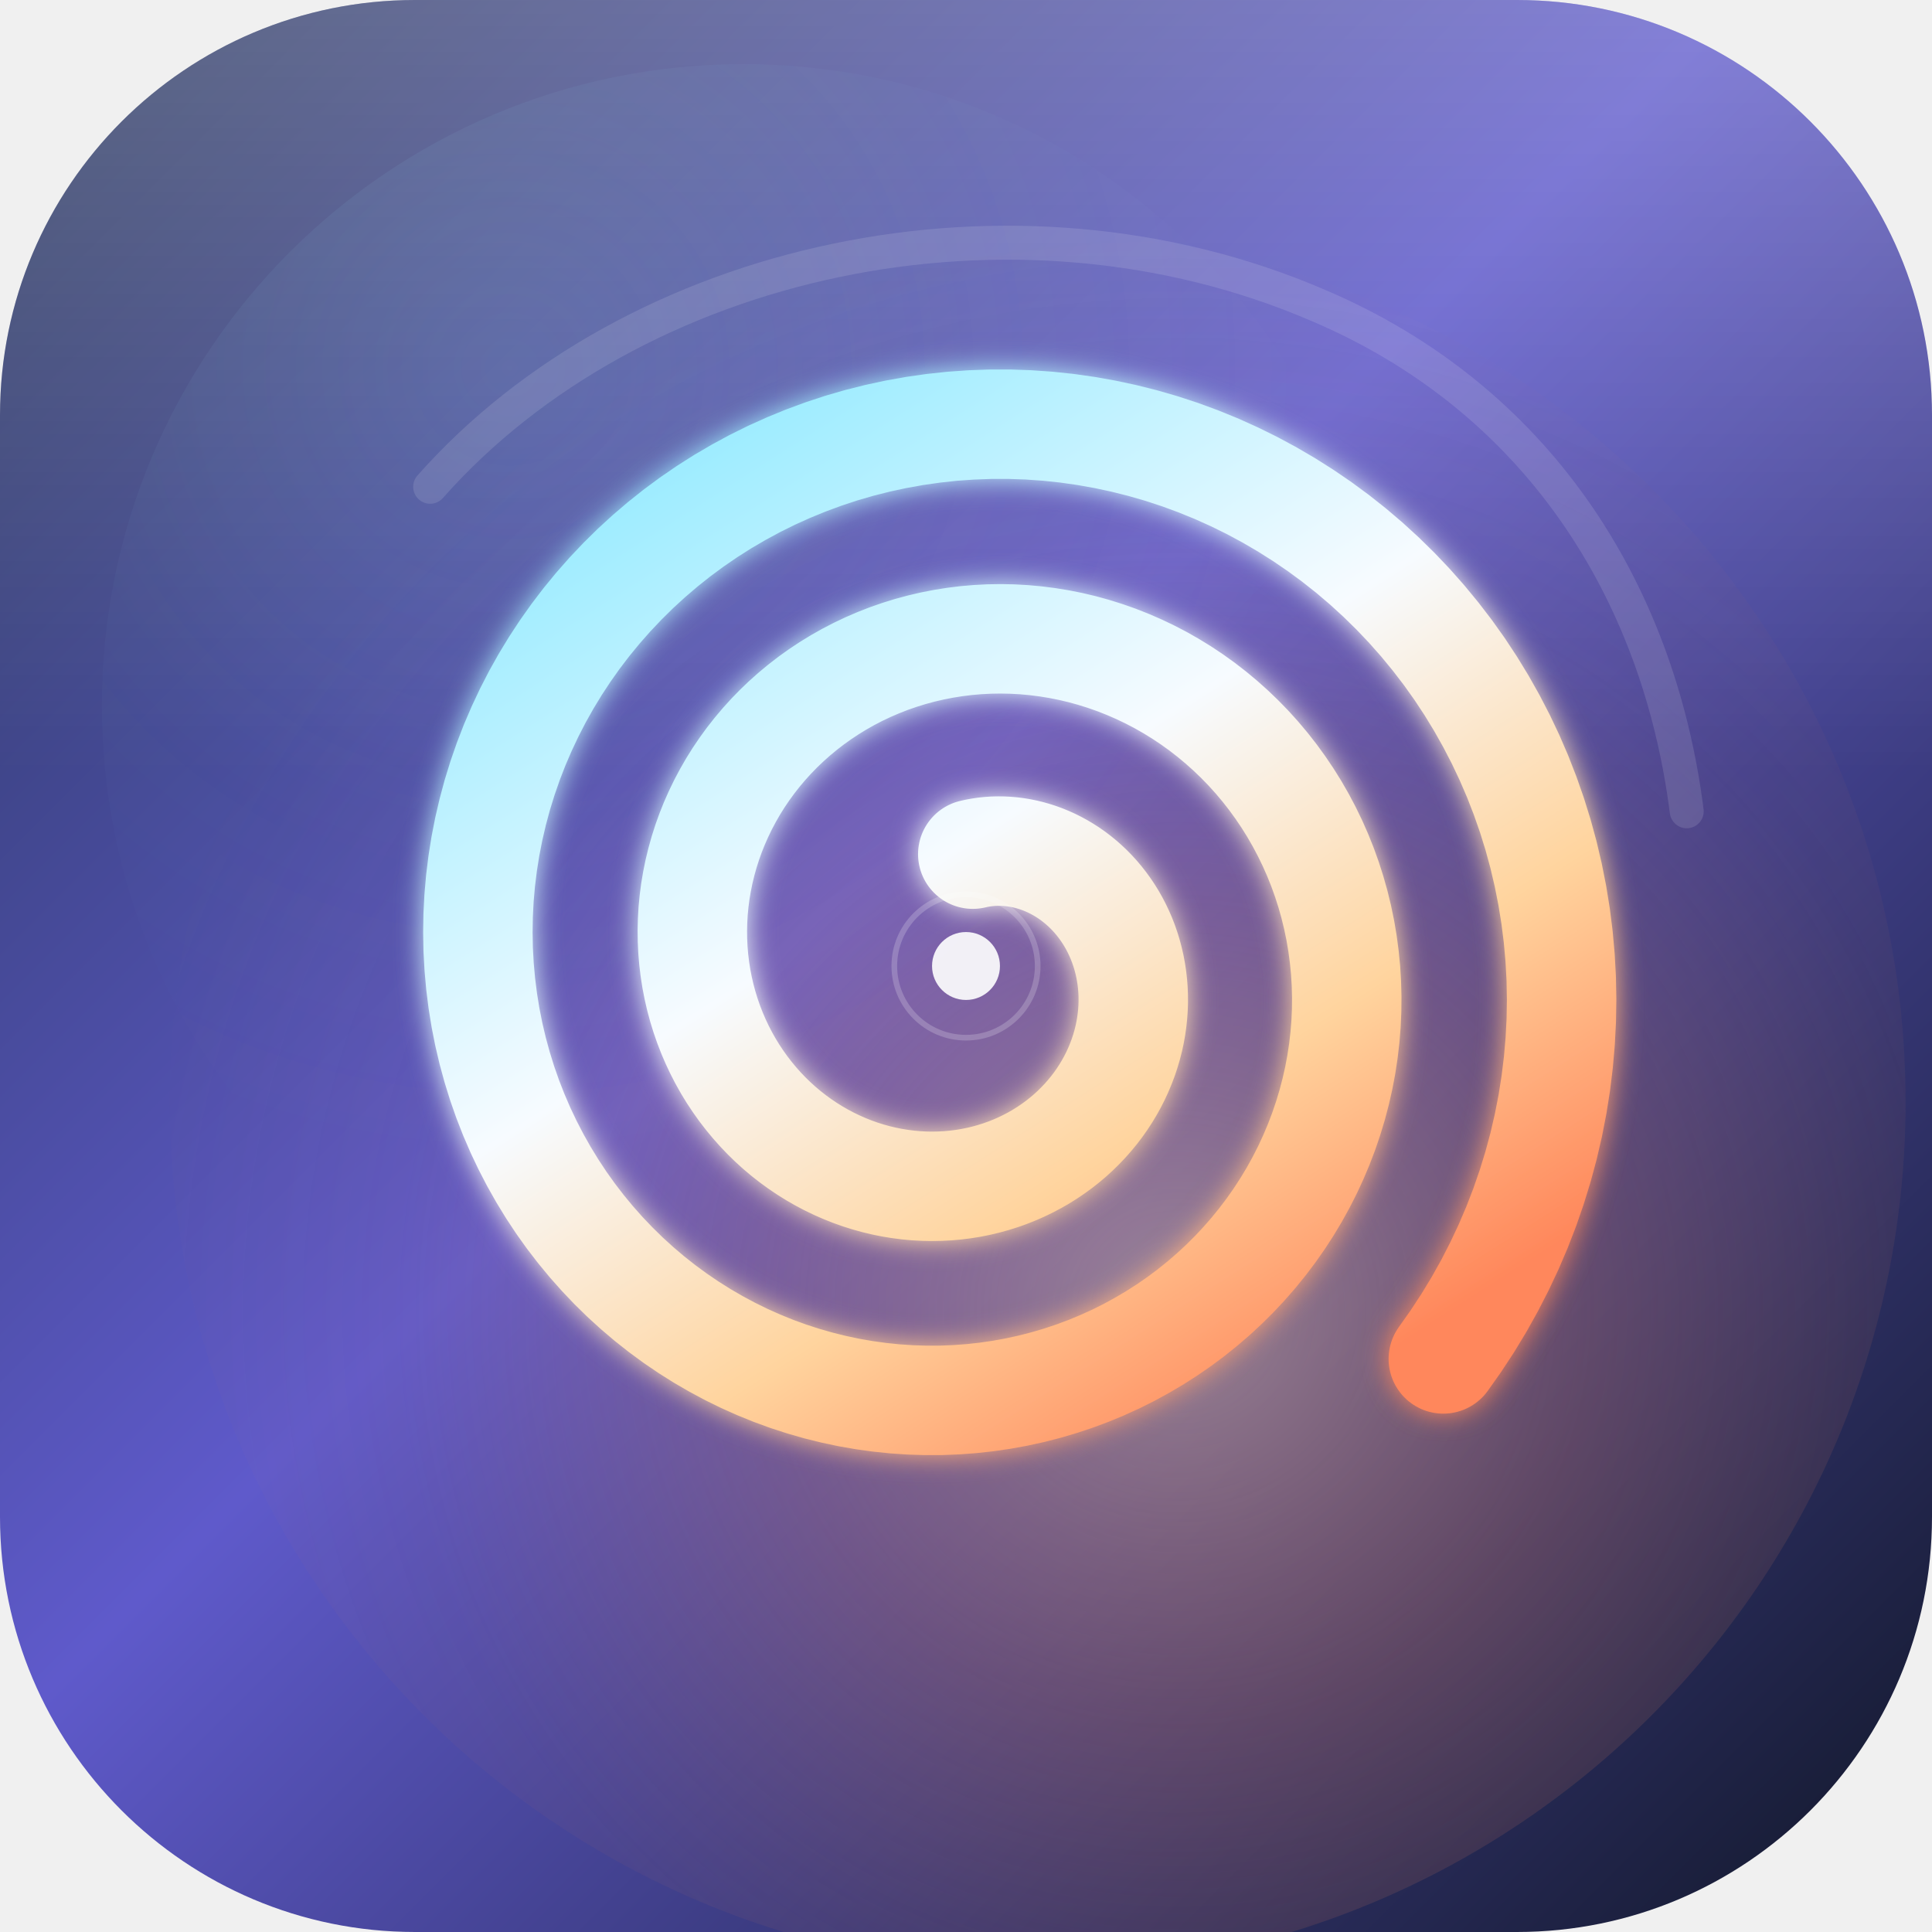
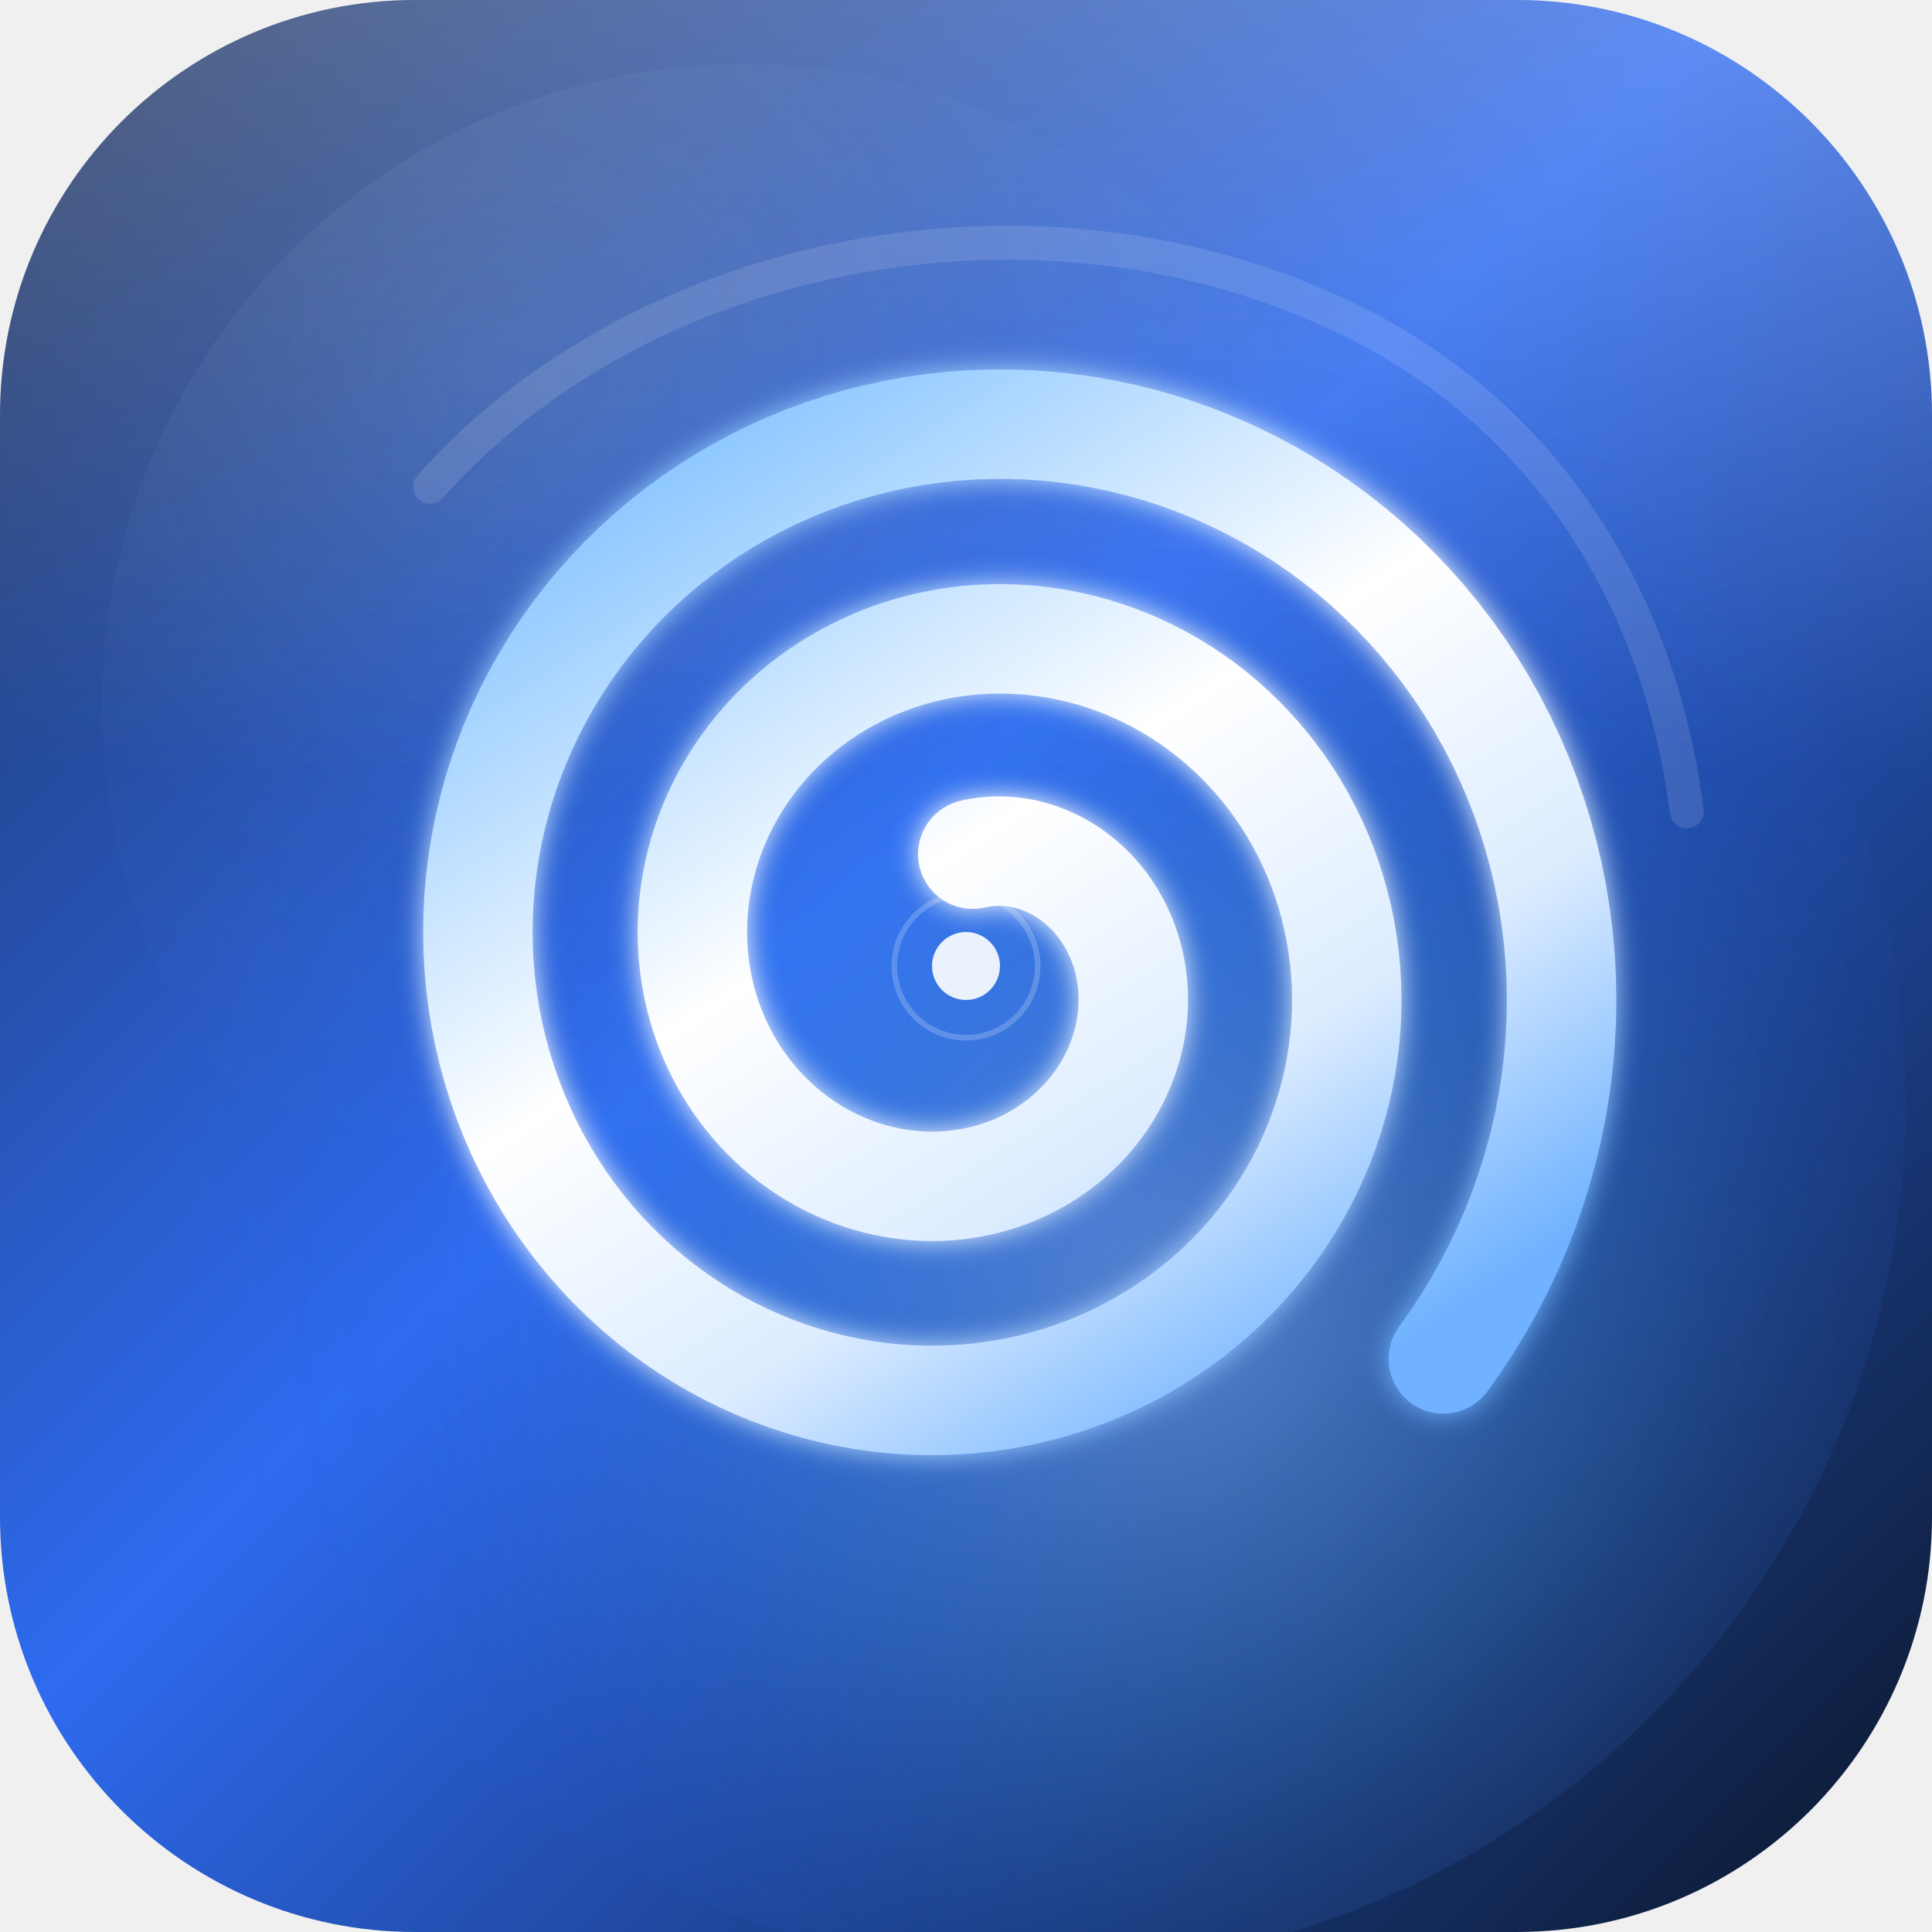
<svg xmlns="http://www.w3.org/2000/svg" viewBox="0 0 1024 1024" width="1024" height="1024">
  <defs>
    <linearGradient id="bg" x1="0%" y1="0%" x2="100%" y2="100%">
-       <stop offset="0%" stop-color="#263557" />
-       <stop offset="45%" stop-color="#5f5acb" />
-       <stop offset="100%" stop-color="#101626" />
+       <stop offset="0%" stop-color="#1c2e54" />
+       <stop offset="45%" stop-color="#2e6bf0" />
+       <stop offset="100%" stop-color="#0a1426" />
    </linearGradient>
    <radialGradient id="glow" cx="58%" cy="62%" r="62%">
-       <stop offset="0%" stop-color="#ffcf9d" stop-opacity="0.46" />
-       <stop offset="38%" stop-color="#f18c5e" stop-opacity="0.24" />
-       <stop offset="72%" stop-color="#cc785c" stop-opacity="0.06" />
-       <stop offset="100%" stop-color="#cc785c" stop-opacity="0" />
+       <stop offset="0%" stop-color="#a8d2ff" stop-opacity="0.40" />
+       <stop offset="38%" stop-color="#5cb8ff" stop-opacity="0.20" />
+       <stop offset="72%" stop-color="#2563eb" stop-opacity="0.05" />
+       <stop offset="100%" stop-color="#2563eb" stop-opacity="0" />
    </radialGradient>
    <radialGradient id="coolGlow" cx="32%" cy="24%" r="62%">
-       <stop offset="0%" stop-color="#9decff" stop-opacity="0.1" />
-       <stop offset="58%" stop-color="#9decff" stop-opacity="0.025" />
-       <stop offset="100%" stop-color="#9decff" stop-opacity="0" />
+       <stop offset="0%" stop-color="#bfe0ff" stop-opacity="0.1" />
+       <stop offset="58%" stop-color="#bfe0ff" stop-opacity="0.025" />
+       <stop offset="100%" stop-color="#bfe0ff" stop-opacity="0" />
    </radialGradient>
    <linearGradient id="rim" x1="0%" y1="0%" x2="0%" y2="100%">
      <stop offset="0%" stop-color="#ffffff" stop-opacity="0.24" />
      <stop offset="40%" stop-color="#ffffff" stop-opacity="0" />
    </linearGradient>
    <linearGradient id="spiralStroke" x1="18%" y1="4%" x2="83%" y2="96%">
-       <stop offset="0%" stop-color="#9decff" />
-       <stop offset="42%" stop-color="#f7fbff" />
-       <stop offset="72%" stop-color="#ffd49e" />
-       <stop offset="100%" stop-color="#ff875b" />
+       <stop offset="0%" stop-color="#8ec8ff" />
+       <stop offset="42%" stop-color="#ffffff" />
+       <stop offset="72%" stop-color="#dcecff" />
+       <stop offset="100%" stop-color="#6fb2ff" />
    </linearGradient>
    <filter id="spiralGlow" x="-20%" y="-20%" width="140%" height="140%">
      <feGaussianBlur in="SourceGraphic" stdDeviation="7" result="blur" />
      <feMerge>
        <feMergeNode in="blur" />
        <feMergeNode in="SourceGraphic" />
      </feMerge>
    </filter>
  </defs>
  <rect x="0" y="0" width="1024" height="1024" rx="220" ry="220" fill="url(#bg)" />
  <rect x="0" y="0" width="1024" height="1024" rx="220" ry="220" fill="url(#rim)" />
  <circle cx="550" cy="584" r="460" fill="url(#glow)" />
  <circle cx="394" cy="374" r="340" fill="url(#coolGlow)" />
  <path d="M 228 258 C 336 136 537 92 699 162 C 814 211 879 312 894 430" stroke="#ffffff" stroke-width="18" stroke-linecap="round" fill="none" opacity="0.12" />
  <path d="M 515.59 452.72 L 517.73 452.24 L 519.91 451.85 L 522.12 451.53 L 524.37 451.30 L 526.65 451.15 L 528.95 451.09 L 531.27 451.11 L 533.61 451.23 L 535.97 451.43 L 538.34 451.72 L 540.72 452.11 L 543.10 452.59 L 545.49 453.17 L 547.87 453.84 L 550.25 454.60 L 552.61 455.46 L 554.96 456.42 L 557.30 457.47 L 559.61 458.62 L 561.90 459.87 L 564.16 461.21 L 566.39 462.64 L 568.58 464.17 L 570.72 465.80 L 572.83 467.51 L 574.88 469.32 L 576.89 471.21 L 578.83 473.20 L 580.72 475.27 L 582.54 477.43 L 584.29 479.67 L 585.98 481.99 L 587.59 484.39 L 589.12 486.86 L 590.57 489.41 L 591.93 492.03 L 593.21 494.72 L 594.40 497.48 L 595.49 500.29 L 596.48 503.17 L 597.38 506.10 L 598.17 509.08 L 598.86 512.11 L 599.44 515.19 L 599.91 518.31 L 600.27 521.46 L 600.52 524.65 L 600.64 527.87 L 600.66 531.11 L 600.55 534.37 L 600.32 537.64 L 599.97 540.93 L 599.50 544.23 L 598.91 547.52 L 598.19 550.82 L 597.34 554.11 L 596.37 557.38 L 595.28 560.64 L 594.05 563.88 L 592.71 567.09 L 591.24 570.27 L 589.64 573.42 L 587.92 576.52 L 586.08 579.58 L 584.11 582.59 L 582.03 585.55 L 579.82 588.44 L 577.50 591.27 L 575.06 594.03 L 572.51 596.71 L 569.85 599.32 L 567.08 601.85 L 564.20 604.28 L 561.22 606.63 L 558.14 608.87 L 554.96 611.02 L 551.69 613.07 L 548.32 615.00 L 544.87 616.82 L 541.33 618.53 L 537.72 620.12 L 534.03 621.58 L 530.27 622.92 L 526.44 624.12 L 522.55 625.20 L 518.60 626.14 L 514.60 626.94 L 510.55 627.60 L 506.46 628.11 L 502.33 628.48 L 498.16 628.70 L 493.97 628.78 L 489.76 628.70 L 485.53 628.47 L 481.29 628.08 L 477.04 627.54 L 472.80 626.85 L 468.56 626.00 L 464.33 624.99 L 460.12 623.82 L 455.93 622.50 L 451.77 621.02 L 447.65 619.38 L 443.57 617.59 L 439.53 615.64 L 435.55 613.54 L 431.63 611.29 L 427.77 608.88 L 423.98 606.33 L 420.27 603.63 L 416.63 600.78 L 413.09 597.80 L 409.64 594.67 L 406.28 591.40 L 403.04 588.00 L 399.90 584.47 L 396.87 580.81 L 393.96 577.03 L 391.18 573.13 L 388.52 569.12 L 386.00 564.99 L 383.62 560.75 L 381.38 556.42 L 379.29 551.98 L 377.35 547.46 L 375.56 542.84 L 373.94 538.15 L 372.47 533.38 L 371.17 528.53 L 370.04 523.62 L 369.08 518.66 L 368.30 513.64 L 367.69 508.57 L 367.26 503.46 L 367.02 498.32 L 366.95 493.15 L 367.08 487.96 L 367.38 482.75 L 367.88 477.54 L 368.56 472.33 L 369.44 467.12 L 370.50 461.92 L 371.76 456.74 L 373.20 451.59 L 374.83 446.48 L 376.65 441.40 L 378.66 436.37 L 380.86 431.40 L 383.24 426.48 L 385.81 421.64 L 388.55 416.87 L 391.48 412.18 L 394.59 407.58 L 397.87 403.08 L 401.32 398.68 L 404.94 394.39 L 408.73 390.21 L 412.68 386.15 L 416.79 382.22 L 421.05 378.43 L 425.46 374.78 L 430.01 371.27 L 434.71 367.91 L 439.54 364.71 L 444.50 361.67 L 449.58 358.80 L 454.79 356.10 L 460.10 353.58 L 465.52 351.24 L 471.05 349.08 L 476.67 347.12 L 482.37 345.35 L 488.16 343.78 L 494.02 342.41 L 499.94 341.25 L 505.93 340.29 L 511.97 339.54 L 518.05 339.01 L 524.18 338.69 L 530.33 338.59 L 536.50 338.71 L 542.69 339.05 L 548.88 339.61 L 555.07 340.40 L 561.25 341.40 L 567.42 342.63 L 573.56 344.08 L 579.66 345.76 L 585.73 347.66 L 591.74 349.78 L 597.69 352.12 L 603.58 354.68 L 609.39 357.45 L 615.13 360.44 L 620.77 363.65 L 626.31 367.06 L 631.75 370.68 L 637.07 374.50 L 642.27 378.53 L 647.34 382.75 L 652.28 387.16 L 657.07 391.76 L 661.72 396.54 L 666.20 401.50 L 670.52 406.64 L 674.67 411.94 L 678.64 417.41 L 682.43 423.03 L 686.03 428.80 L 689.43 434.71 L 692.63 440.76 L 695.63 446.94 L 698.41 453.24 L 700.98 459.66 L 703.32 466.18 L 705.44 472.81 L 707.33 479.53 L 708.98 486.33 L 710.40 493.21 L 711.57 500.16 L 712.50 507.17 L 713.19 514.22 L 713.62 521.32 L 713.81 528.46 L 713.74 535.61 L 713.42 542.79 L 712.84 549.96 L 712.00 557.14 L 710.91 564.31 L 709.56 571.45 L 707.95 578.56 L 706.09 585.63 L 703.97 592.66 L 701.60 599.62 L 698.97 606.52 L 696.09 613.34 L 692.97 620.08 L 689.59 626.72 L 685.97 633.26 L 682.11 639.68 L 678.02 645.98 L 673.69 652.15 L 669.13 658.18 L 664.35 664.07 L 659.34 669.80 L 654.13 675.36 L 648.70 680.75 L 643.07 685.96 L 637.24 690.98 L 631.22 695.81 L 625.01 700.44 L 618.63 704.85 L 612.07 709.05 L 605.35 713.02 L 598.48 716.77 L 591.46 720.28 L 584.29 723.55 L 577.00 726.57 L 569.58 729.34 L 562.05 731.85 L 554.41 734.10 L 546.67 736.09 L 538.85 737.80 L 530.95 739.24 L 522.98 740.41 L 514.96 741.29 L 506.88 741.89 L 498.77 742.21 L 490.62 742.23 L 482.46 741.97 L 474.29 741.42 L 466.13 740.58 L 457.97 739.45 L 449.84 738.03 L 441.75 736.31 L 433.69 734.31 L 425.70 732.01 L 417.76 729.43 L 409.90 726.56 L 402.13 723.40 L 394.45 719.97 L 386.88 716.25 L 379.43 712.26 L 372.10 708.00 L 364.91 703.47 L 357.86 698.67 L 350.97 693.62 L 344.25 688.31 L 337.70 682.75 L 331.33 676.95 L 325.16 670.91 L 319.19 664.64 L 313.43 658.15 L 307.89 651.44 L 302.57 644.52 L 297.49 637.40 L 292.66 630.08 L 288.07 622.58 L 283.74 614.91 L 279.67 607.06 L 275.87 599.06 L 272.35 590.90 L 269.11 582.61 L 266.16 574.19 L 263.50 565.64 L 261.14 556.99 L 259.08 548.23 L 257.33 539.39 L 255.89 530.47 L 254.76 521.48 L 253.95 512.43 L 253.45 503.34 L 253.28 494.21 L 253.43 485.06 L 253.90 475.90 L 254.70 466.74 L 255.83 457.60 L 257.28 448.47 L 259.06 439.38 L 261.16 430.34 L 263.58 421.35 L 266.33 412.44 L 269.40 403.60 L 272.78 394.86 L 276.49 386.22 L 280.50 377.70 L 284.82 369.31 L 289.45 361.05 L 294.38 352.95 L 299.60 345.00 L 305.11 337.23 L 310.91 329.63 L 316.99 322.23 L 323.33 315.04 L 329.95 308.05 L 336.82 301.28 L 343.95 294.75 L 351.31 288.46 L 358.91 282.42 L 366.74 276.64 L 374.79 271.12 L 383.04 265.88 L 391.50 260.93 L 400.14 256.26 L 408.96 251.89 L 417.96 247.83 L 427.11 244.08 L 436.40 240.65 L 445.84 237.53 L 455.40 234.75 L 465.07 232.31 L 474.85 230.20 L 484.72 228.43 L 494.66 227.01 L 504.67 225.93 L 514.74 225.22 L 524.85 224.85 L 534.98 224.84 L 545.13 225.19 L 555.29 225.90 L 565.44 226.97 L 575.56 228.41 L 585.65 230.20 L 595.70 232.35 L 605.68 234.86 L 615.59 237.72 L 625.41 240.94 L 635.13 244.52 L 644.75 248.44 L 654.24 252.71 L 663.59 257.32 L 672.79 262.27 L 681.83 267.55 L 690.70 273.16 L 699.39 279.09 L 707.88 285.34 L 716.16 291.89 L 724.22 298.75 L 732.05 305.91 L 739.64 313.35 L 746.98 321.07 L 754.05 329.06 L 760.85 337.32 L 767.38 345.82 L 773.61 354.57 L 779.54 363.55 L 785.16 372.76 L 790.46 382.18 L 795.44 391.79 L 800.09 401.60 L 804.40 411.59 L 808.35 421.74 L 811.96 432.05 L 815.21 442.50 L 818.09 453.08 L 820.60 463.78 L 822.74 474.58 L 824.50 485.47 L 825.88 496.44 L 826.87 507.47 L 827.48 518.55 L 827.69 529.67 L 827.51 540.82 L 826.93 551.97 L 825.96 563.12 L 824.60 574.25 L 822.84 585.34 L 820.69 596.39 L 818.14 607.38 L 815.20 618.29 L 811.87 629.11 L 808.16 639.84 L 804.06 650.44 L 799.58 660.91 L 794.72 671.24 L 789.50 681.41 L 783.90 691.42 L 777.95 701.23 L 771.64 710.85 L 764.99 720.26" stroke="url(#spiralStroke)" stroke-width="58" stroke-linecap="round" stroke-linejoin="round" fill="none" filter="url(#spiralGlow)" />
  <circle cx="512" cy="512" r="18" fill="#ffffff" opacity="0.9" />
  <circle cx="512" cy="512" r="38" fill="none" stroke="#ffffff" stroke-width="3" opacity="0.2" />
</svg>
